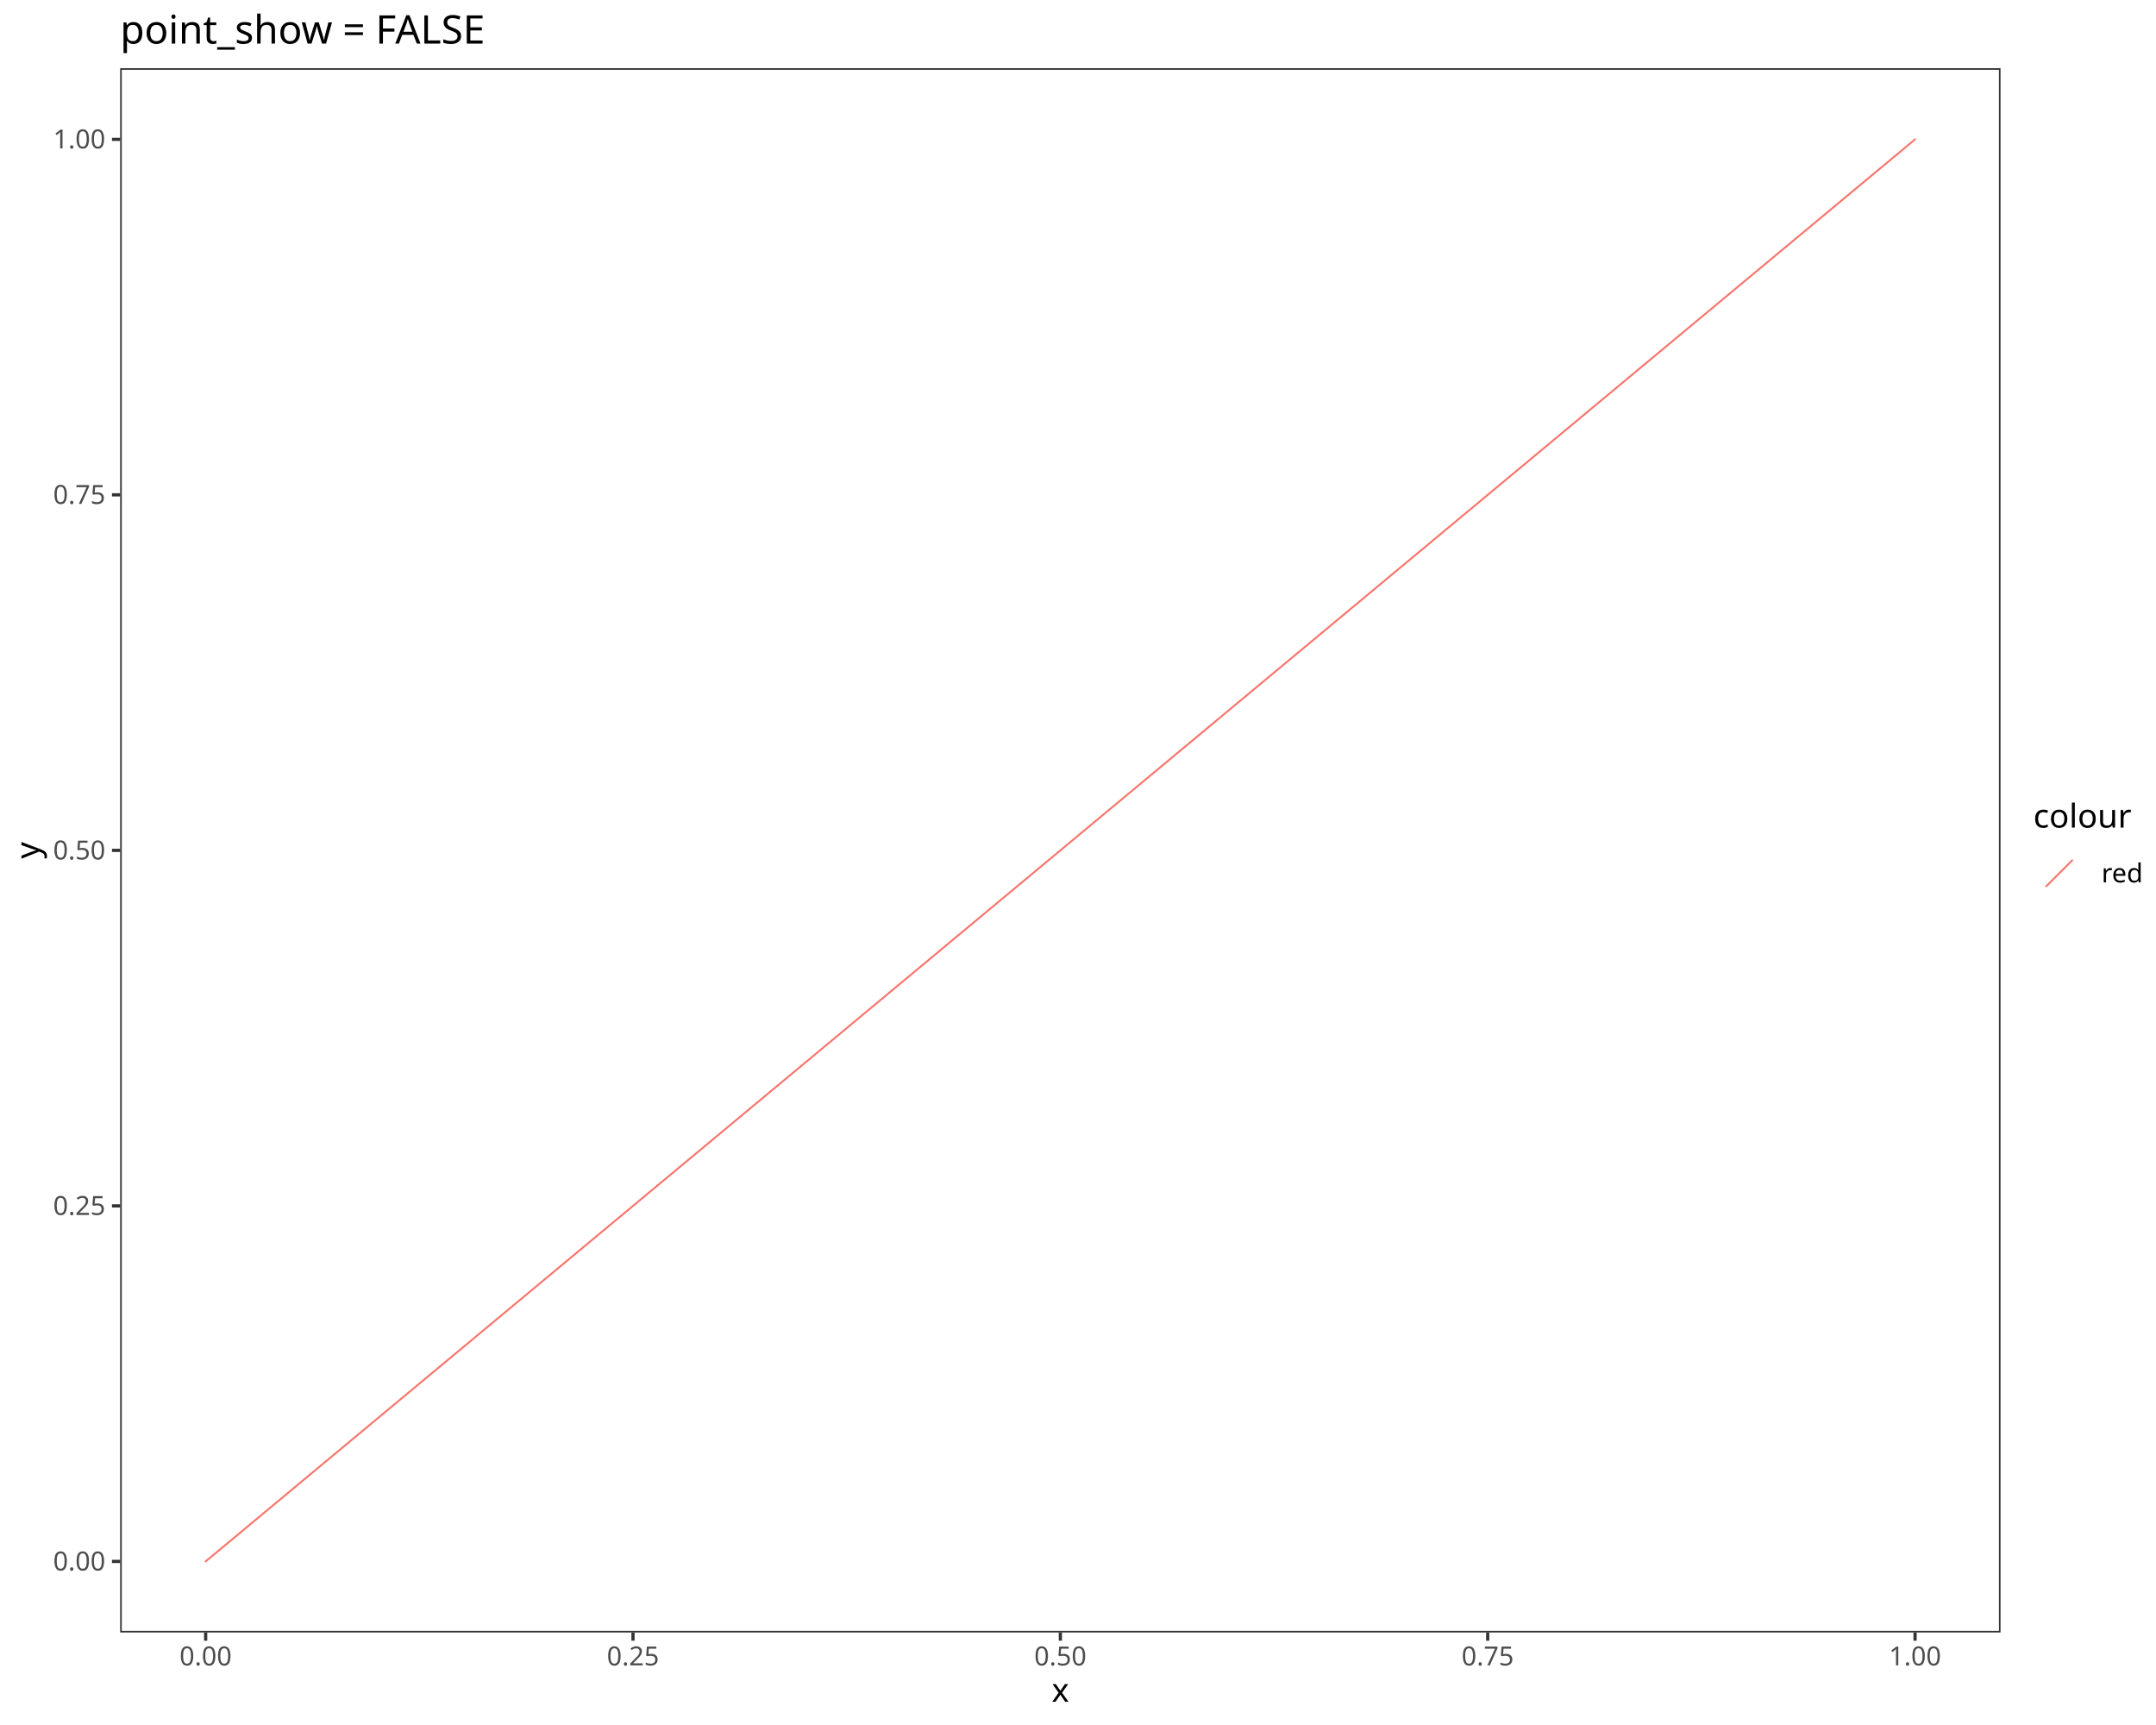
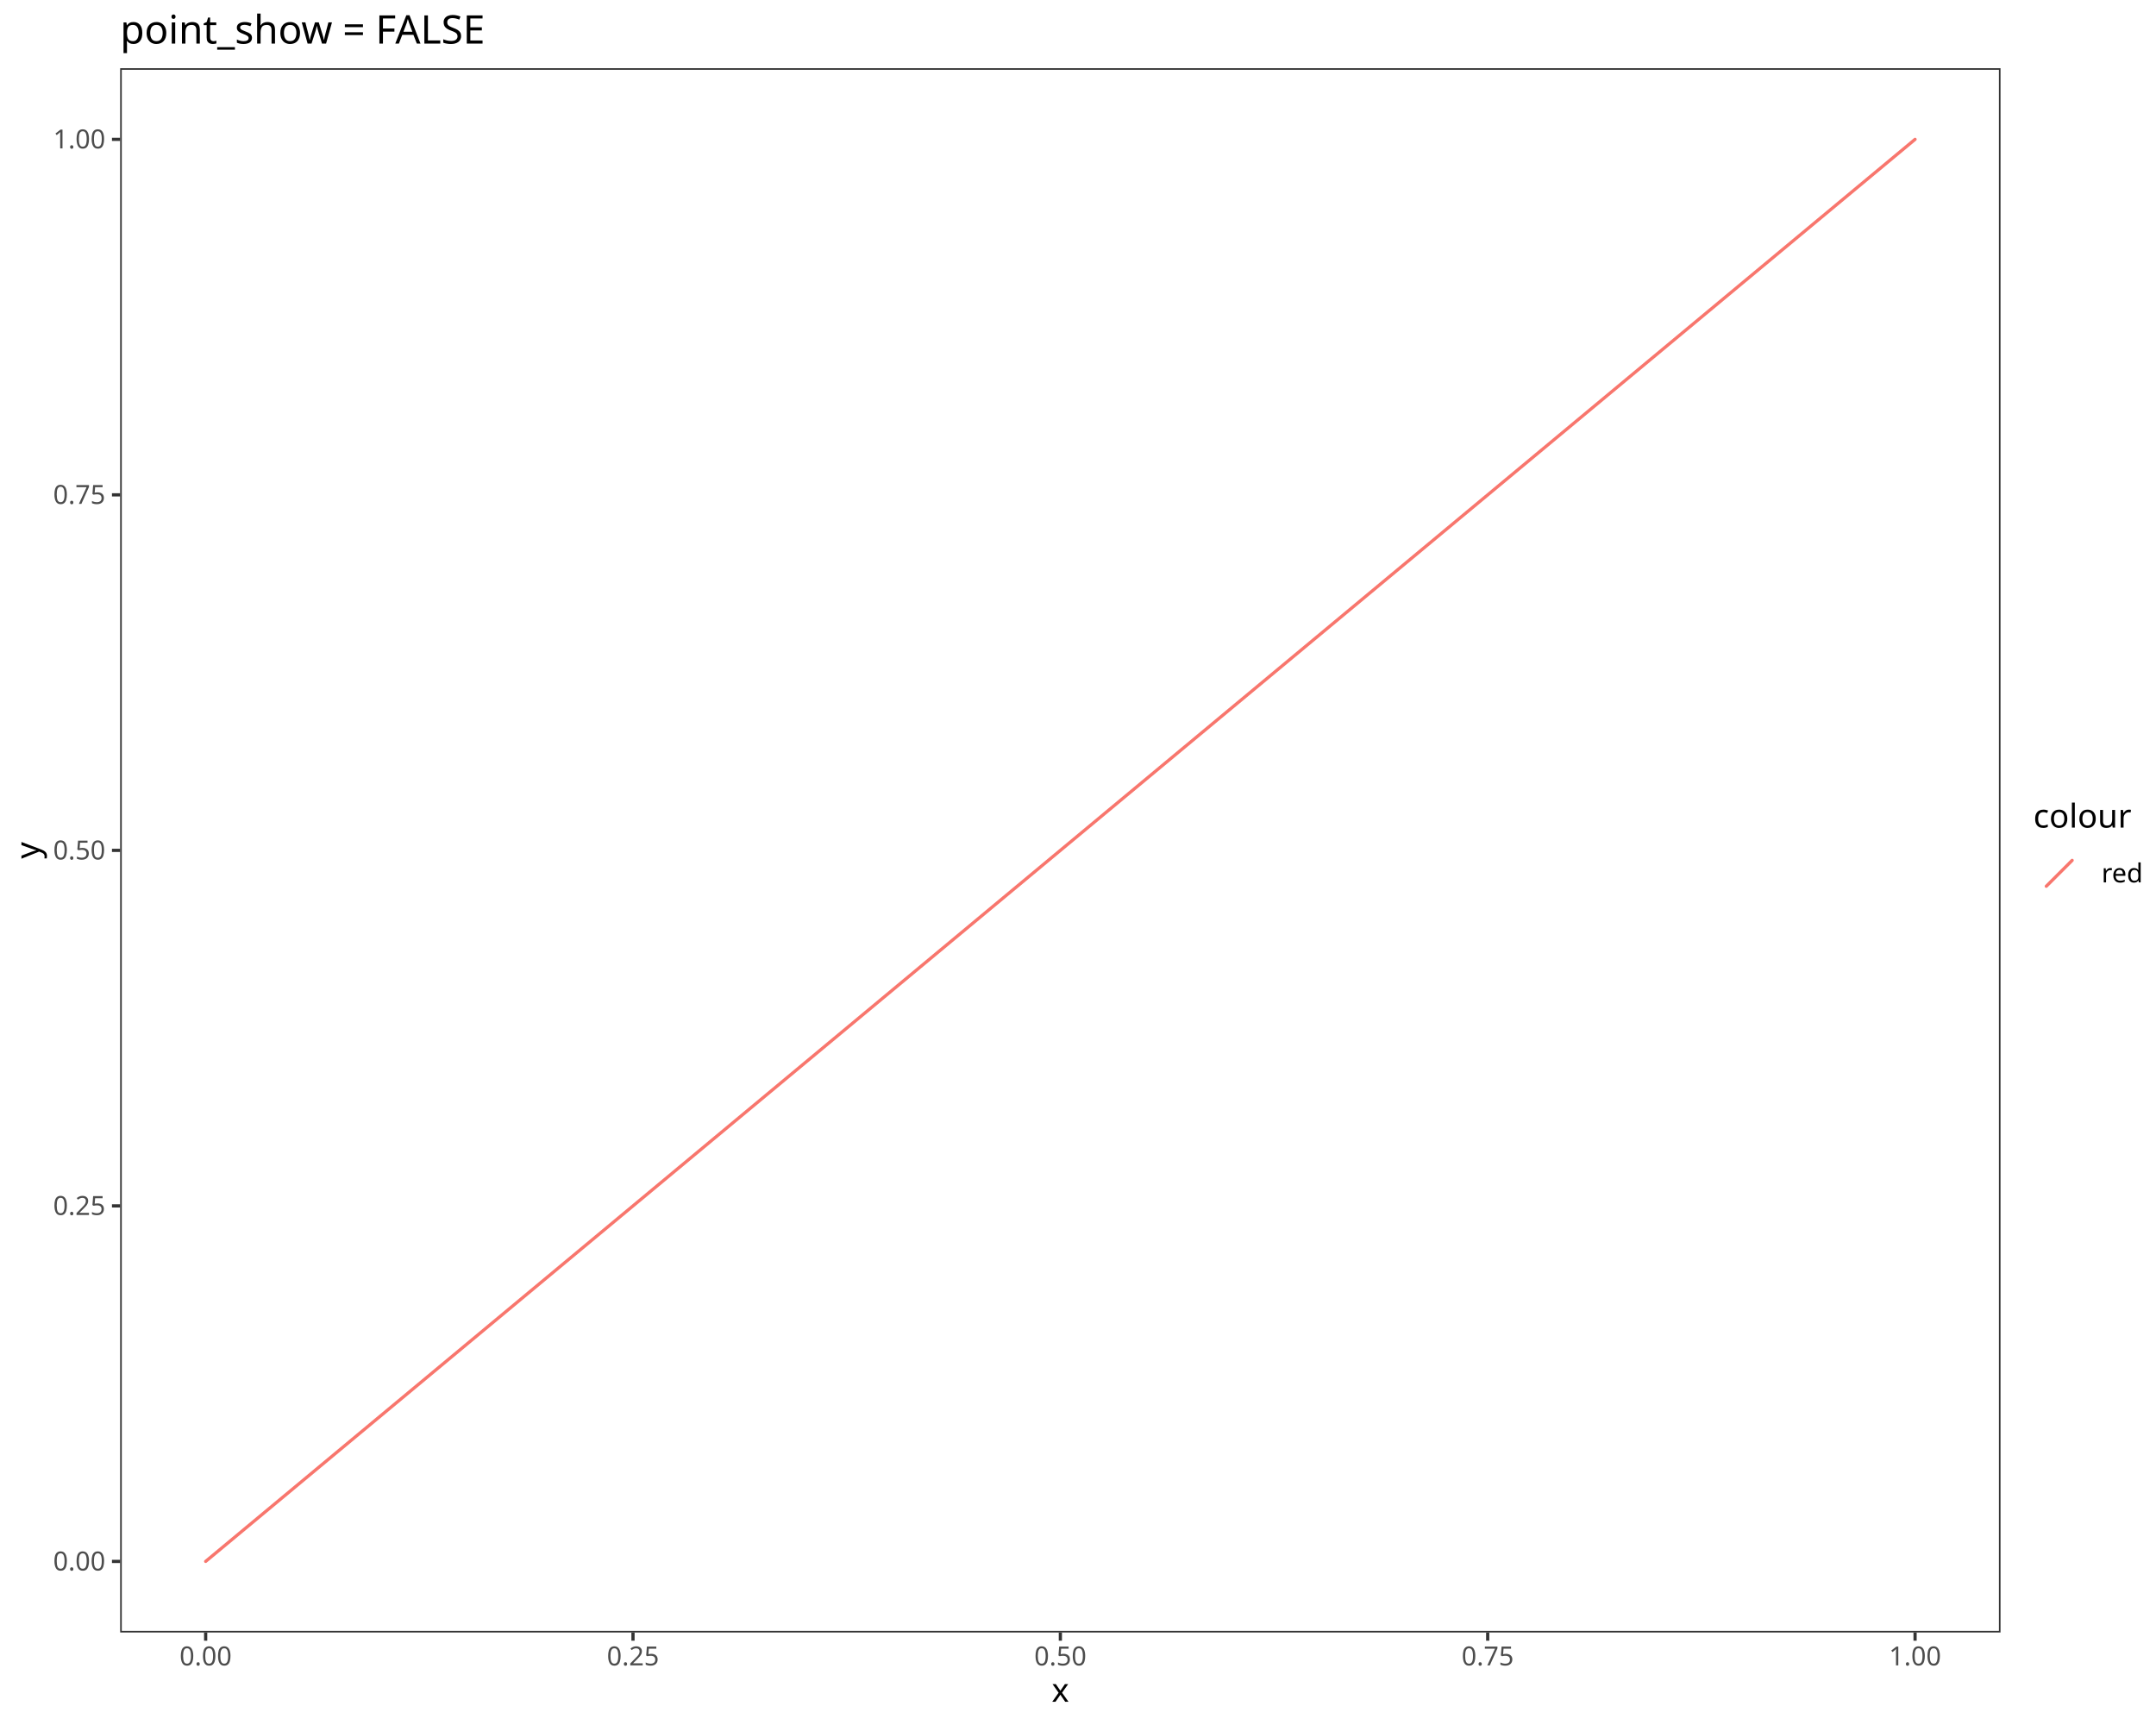
<svg xmlns="http://www.w3.org/2000/svg" class="svglite" data-engine-version="2.0" width="720.00pt" height="576.00pt" viewBox="0 0 720.00 576.00">
  <defs>
    <style type="text/css">
    .svglite line, .svglite polyline, .svglite polygon, .svglite path, .svglite rect, .svglite circle {
      fill: none;
      stroke: #000000;
      stroke-linecap: round;
      stroke-linejoin: round;
      stroke-miterlimit: 10.00;
    }
  </style>
  </defs>
  <rect width="100%" height="100%" style="stroke: none; fill: #FFFFFF;" />
  <defs>
    <clipPath id="cpMC4wMHw3MjAuMDB8MC4wMHw1NzYuMDA=">
      <rect x="0.00" y="0.00" width="720.00" height="576.00" />
    </clipPath>
  </defs>
  <g clip-path="url(#cpMC4wMHw3MjAuMDB8MC4wMHw1NzYuMDA=)">
    <rect x="0.00" y="0.00" width="720.00" height="576.00" style="stroke-width: 1.07; stroke: #FFFFFF; fill: #FFFFFF;" />
  </g>
  <defs>
    <clipPath id="cpNDAuMTN8NjY4LjA4fDIyLjc4fDU0NS4xMQ==">
      <rect x="40.13" y="22.78" width="627.95" height="522.33" />
    </clipPath>
  </defs>
  <g clip-path="url(#cpNDAuMTN8NjY4LjA4fDIyLjc4fDU0NS4xMQ==)">
    <rect x="40.13" y="22.78" width="627.95" height="522.33" style="stroke-width: 1.07; stroke: none; fill: #FFFFFF;" />
-     <line x1="68.68" y1="521.37" x2="639.54" y2="46.53" style="stroke-width: 0.64; stroke: #F8766D;" />
+     <line x1="68.68" y1="521.37" x2="639.54" y2="46.53" style="stroke-width: 1.07; stroke: #F8766D;" />
    <rect x="40.13" y="22.78" width="627.95" height="522.33" style="stroke-width: 1.07; stroke: #333333;" />
  </g>
  <g clip-path="url(#cpMC4wMHw3MjAuMDB8MC4wMHw1NzYuMDA=)">
    <text x="35.20" y="524.40" text-anchor="end" style="font-size: 8.80px; fill: #4D4D4D; font-family: sans;" textLength="17.13px" lengthAdjust="spacingAndGlyphs">0.00</text>
    <text x="35.20" y="405.69" text-anchor="end" style="font-size: 8.80px; fill: #4D4D4D; font-family: sans;" textLength="17.13px" lengthAdjust="spacingAndGlyphs">0.25</text>
    <text x="35.20" y="286.98" text-anchor="end" style="font-size: 8.80px; fill: #4D4D4D; font-family: sans;" textLength="17.13px" lengthAdjust="spacingAndGlyphs">0.50</text>
    <text x="35.20" y="168.26" text-anchor="end" style="font-size: 8.80px; fill: #4D4D4D; font-family: sans;" textLength="17.13px" lengthAdjust="spacingAndGlyphs">0.75</text>
    <text x="35.20" y="49.55" text-anchor="end" style="font-size: 8.80px; fill: #4D4D4D; font-family: sans;" textLength="17.13px" lengthAdjust="spacingAndGlyphs">1.00</text>
    <polyline points="37.39,521.37 40.13,521.37 " style="stroke-width: 1.07; stroke: #333333; stroke-linecap: butt;" />
    <polyline points="37.39,402.66 40.13,402.66 " style="stroke-width: 1.07; stroke: #333333; stroke-linecap: butt;" />
    <polyline points="37.39,283.95 40.13,283.95 " style="stroke-width: 1.07; stroke: #333333; stroke-linecap: butt;" />
    <polyline points="37.39,165.24 40.13,165.24 " style="stroke-width: 1.07; stroke: #333333; stroke-linecap: butt;" />
    <polyline points="37.39,46.53 40.13,46.53 " style="stroke-width: 1.07; stroke: #333333; stroke-linecap: butt;" />
    <polyline points="68.68,547.85 68.68,545.11 " style="stroke-width: 1.07; stroke: #333333; stroke-linecap: butt;" />
    <polyline points="211.39,547.85 211.39,545.11 " style="stroke-width: 1.07; stroke: #333333; stroke-linecap: butt;" />
    <polyline points="354.11,547.85 354.11,545.11 " style="stroke-width: 1.07; stroke: #333333; stroke-linecap: butt;" />
    <polyline points="496.82,547.85 496.82,545.11 " style="stroke-width: 1.07; stroke: #333333; stroke-linecap: butt;" />
    <polyline points="639.54,547.85 639.54,545.11 " style="stroke-width: 1.07; stroke: #333333; stroke-linecap: butt;" />
    <text x="68.68" y="556.10" text-anchor="middle" style="font-size: 8.80px; fill: #4D4D4D; font-family: sans;" textLength="17.13px" lengthAdjust="spacingAndGlyphs">0.00</text>
    <text x="211.39" y="556.10" text-anchor="middle" style="font-size: 8.80px; fill: #4D4D4D; font-family: sans;" textLength="17.13px" lengthAdjust="spacingAndGlyphs">0.25</text>
    <text x="354.11" y="556.10" text-anchor="middle" style="font-size: 8.80px; fill: #4D4D4D; font-family: sans;" textLength="17.13px" lengthAdjust="spacingAndGlyphs">0.50</text>
    <text x="496.82" y="556.10" text-anchor="middle" style="font-size: 8.80px; fill: #4D4D4D; font-family: sans;" textLength="17.13px" lengthAdjust="spacingAndGlyphs">0.75</text>
    <text x="639.54" y="556.10" text-anchor="middle" style="font-size: 8.80px; fill: #4D4D4D; font-family: sans;" textLength="17.13px" lengthAdjust="spacingAndGlyphs">1.00</text>
    <text x="354.11" y="568.24" text-anchor="middle" style="font-size: 11.00px; font-family: sans;" textLength="5.50px" lengthAdjust="spacingAndGlyphs">x</text>
    <text transform="translate(13.05,283.95) rotate(-90)" text-anchor="middle" style="font-size: 11.00px; font-family: sans;" textLength="5.50px" lengthAdjust="spacingAndGlyphs">y</text>
    <rect x="679.04" y="267.64" width="35.48" height="32.61" style="stroke-width: 1.07; stroke: none; fill: #FFFFFF;" />
    <text x="679.04" y="276.35" style="font-size: 11.00px; font-family: sans;" textLength="29.96px" lengthAdjust="spacingAndGlyphs">colour</text>
    <rect x="679.04" y="282.97" width="17.28" height="17.28" style="stroke-width: 1.07; stroke: none; fill: #FFFFFF;" />
-     <line x1="683.36" y1="295.93" x2="692.00" y2="287.29" style="stroke-width: 0.64; stroke: #F8766D;" />
+     <line x1="683.36" y1="295.93" x2="692.00" y2="287.29" style="stroke-width: 1.07; stroke: #F8766D;" />
    <text x="701.80" y="294.64" style="font-size: 8.80px; font-family: sans;" textLength="12.72px" lengthAdjust="spacingAndGlyphs">red</text>
    <text x="40.13" y="14.56" style="font-size: 13.20px; font-family: sans;" textLength="123.66px" lengthAdjust="spacingAndGlyphs">point_show = FALSE</text>
  </g>
</svg>
